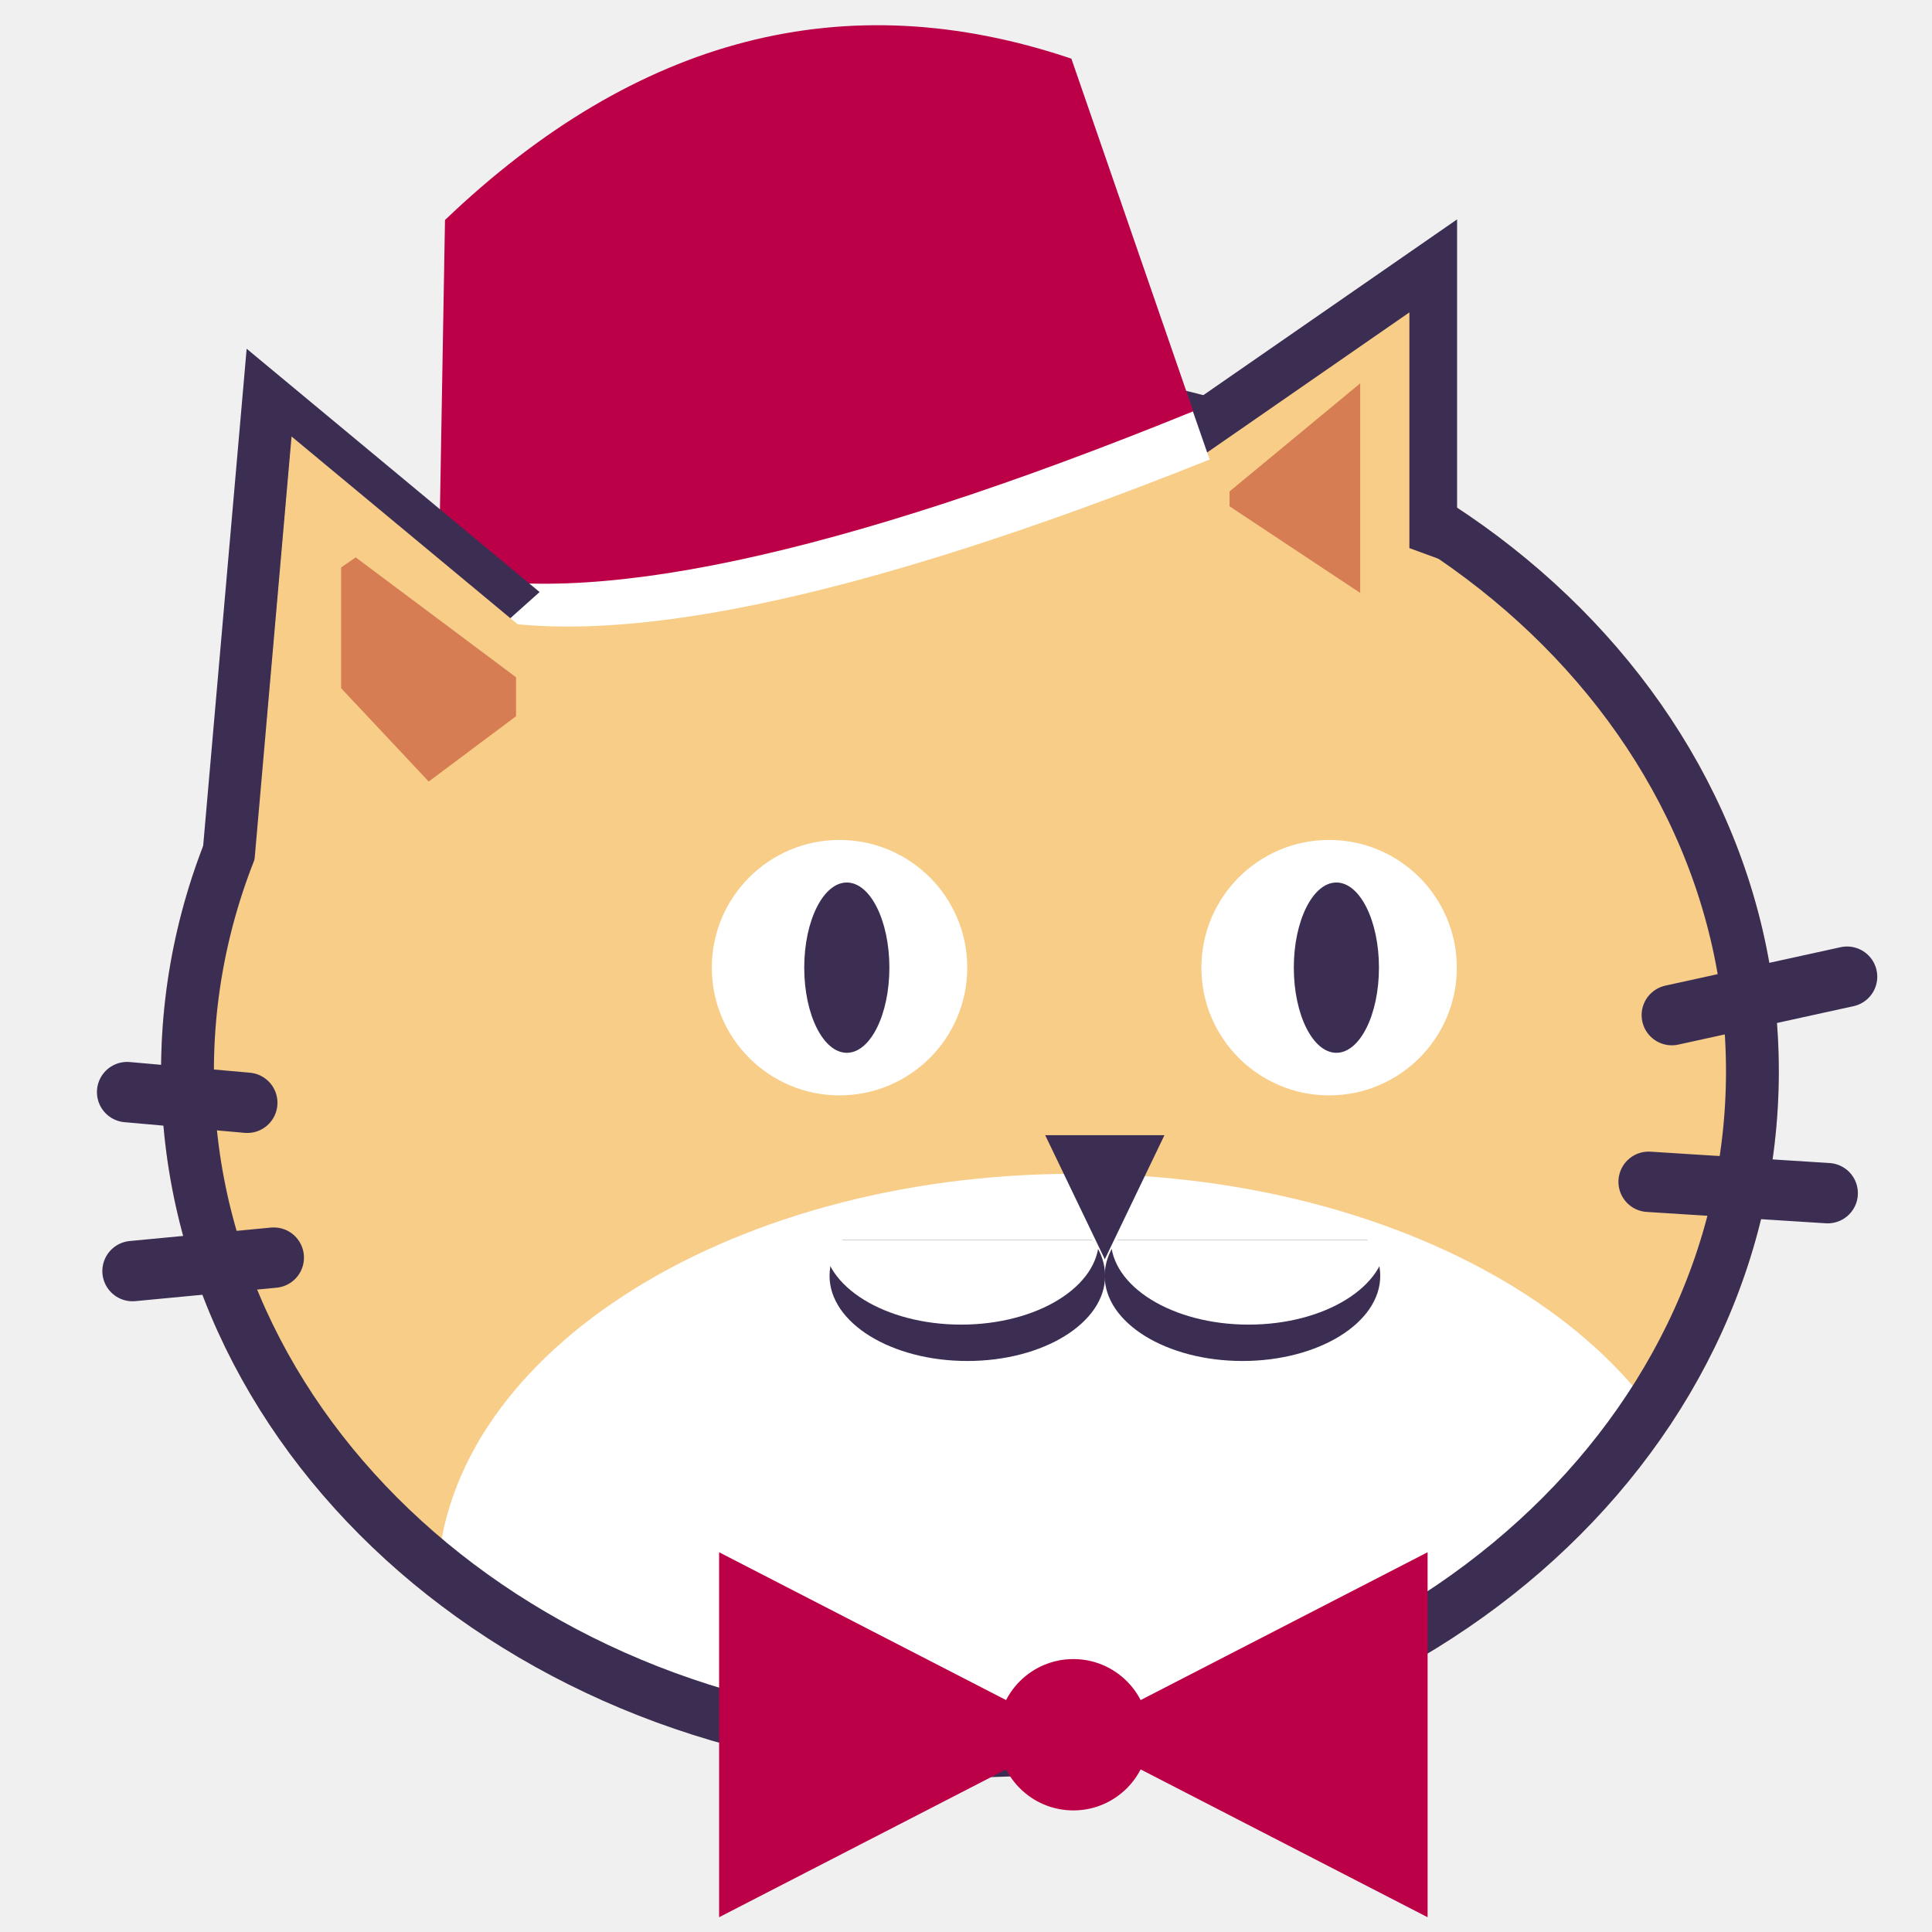
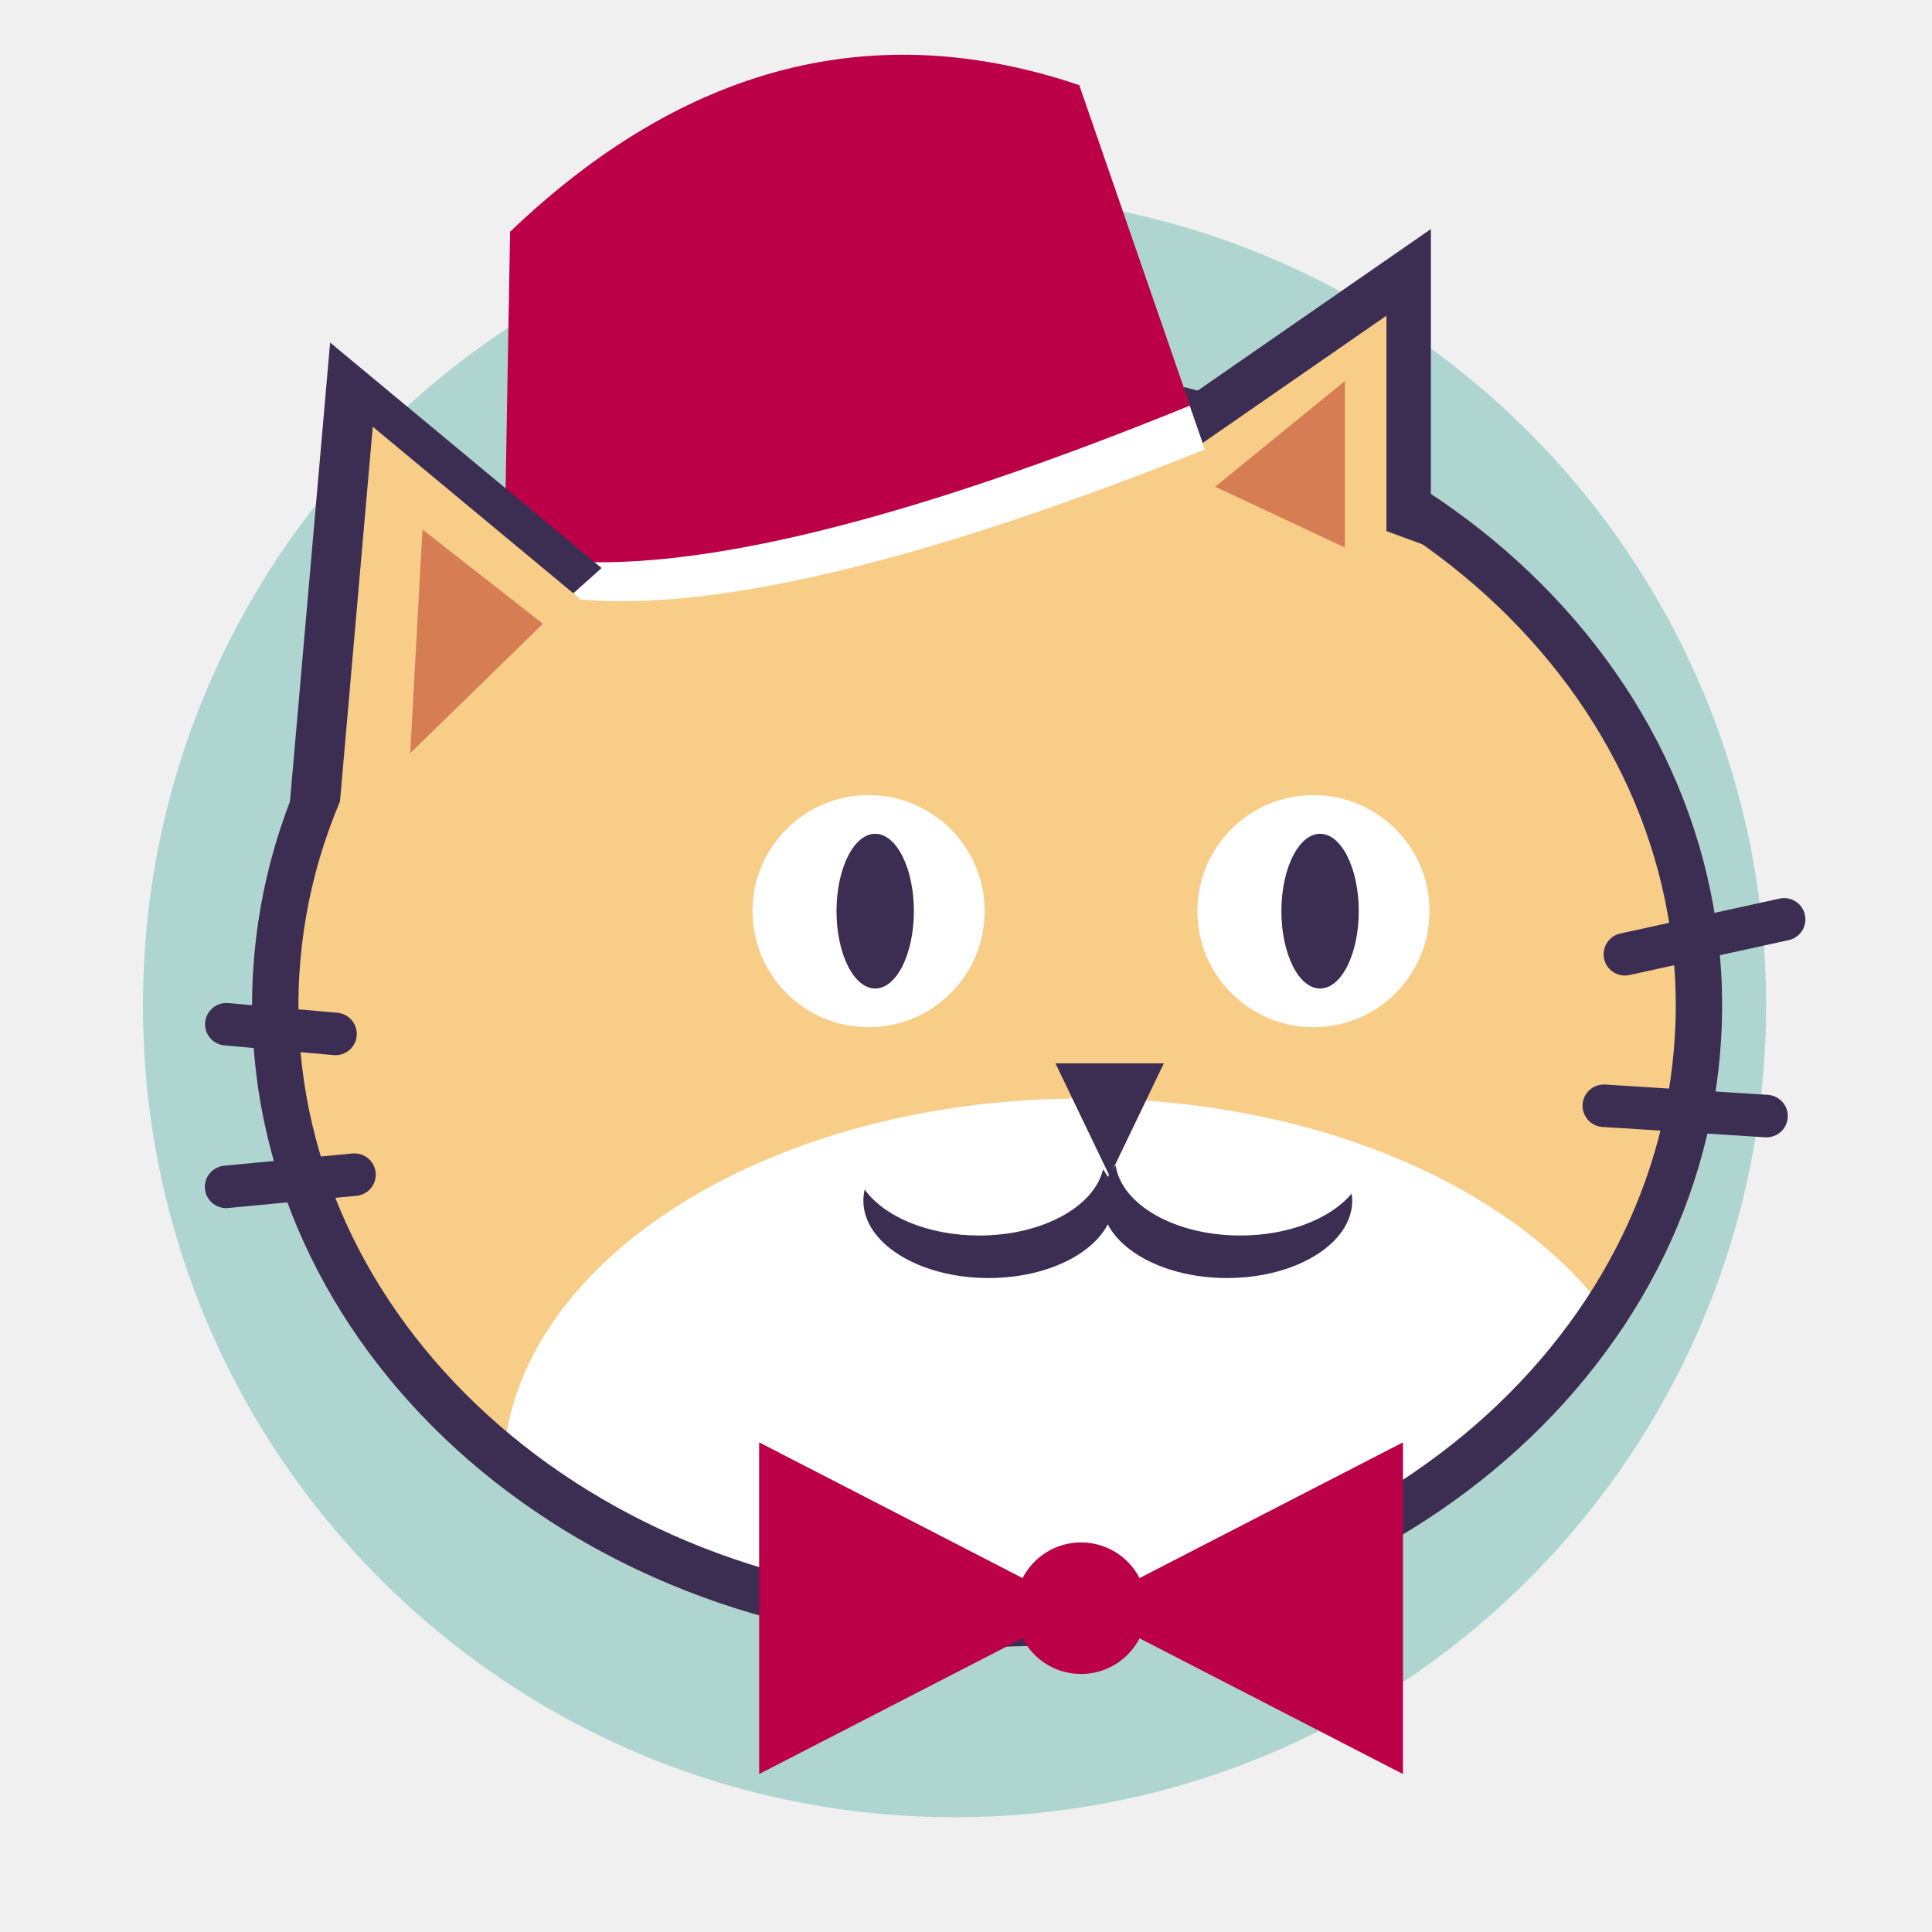
- <svg xmlns="http://www.w3.org/2000/svg" xmlns:xlink="http://www.w3.org/1999/xlink" width="256px" height="256px" viewBox="0 0 256 256" version="1.1">
+ <svg xmlns="http://www.w3.org/2000/svg" xmlns:xlink="http://www.w3.org/1999/xlink" width="500px" height="500px" viewBox="0 0 500 500" version="1.1">
  <defs>
-     <ellipse id="path-1" cx="107.279" cy="93.606" rx="107.18" ry="93.548" />
-     <rect id="path-3" x="0" y="0.548" width="42.956" height="24.837" />
-     <rect id="path-5" x="0" y="0.548" width="42.956" height="24.837" />
-     <polygon id="path-7" points="0.664 28.502 32.943 6.142 32.943 62.889" />
-     <polygon id="path-9" points="2.484 23.861 34.763 1.501 34.763 58.247" />
+     <ellipse id="path-1" cx="190.4" cy="166.133" rx="190.224" ry="166.03" />
+     <polygon id="path-3" points="0.273 50.551 57.562 10.865 57.562 111.58" />
+     <polygon id="path-5" points="4.373 42.35 61.663 2.664 61.663 103.378" />
  </defs>
-   <g id="icon-256" stroke="none" stroke-width="1" fill="none" fill-rule="evenodd">
-     <g id="head-64" transform="translate(16, 1)">
-       <g id="HEAD" transform="translate(5.244395, 47.35227)">
-         <mask id="mask-2" fill="white">
-           <use xlink:href="#path-1" />
-         </mask>
-         <use id="head" fill="#F7CD88" fill-rule="nonzero" xlink:href="#path-1" />
-         <ellipse id="Oval-4" fill="#FFFFFF" fill-rule="nonzero" mask="url(#mask-2)" cx="121.282" cy="162.18" rx="84.615" ry="55" />
-       </g>
-       <ellipse id="head" stroke="#3C2E53" stroke-width="7" fill-rule="nonzero" cx="112.523" cy="140.958" rx="103.68" ry="90.048" />
-       <g id="mouth" transform="translate(91.63341, 149.4197)">
-         <g id="Group-10" transform="translate(34.188, 13.34236)">
+   <g id="badge" stroke="none" stroke-width="1" fill="none" fill-rule="evenodd">
+     <g id="Badge-" transform="translate(37, 10.61719)">
+       <circle id="Oval-17" fill="#AFD5D0" fill-rule="nonzero" cx="210.032" cy="249.641" r="210.032" />
+       <g id="head" transform="translate(21.46872, 0.337533)">
+         <g id="HEAD" transform="translate(6.591933, 83.10038)">
+           <mask id="mask-2" fill="white">
+             <use xlink:href="#path-1" />
+           </mask>
+           <use id="head" fill="#F7CD88" fill-rule="nonzero" xlink:href="#path-1" />
+           <ellipse id="Oval-4" fill="#FFFFFF" fill-rule="nonzero" mask="url(#mask-2)" cx="215.253" cy="287.839" rx="150.177" ry="97.615" />
+         </g>
+         <ellipse id="head-border" stroke="#3C2E53" stroke-width="12" fill-rule="nonzero" cx="196.992" cy="249.233" rx="184.224" ry="160.03" />
+         <g id="mouth" transform="translate(164.2257, 264.2509)" fill="#3C2E53" fill-rule="nonzero">
+           <g id="Group-10" transform="translate(62.36794, 25.58549)">
+             <path d="M3.666,0.783 C5.175,10.976 19.045,18.959 35.932,18.959 C48.486,18.959 59.373,14.547 64.753,8.094 C64.843,8.702 64.889,9.319 64.889,9.941 C64.889,21 50.382,29.965 32.487,29.965 C14.592,29.965 0.086,21 0.086,9.941 C0.086,6.641 1.378,3.527 3.666,0.783 Z" id="Combined-Shape" />
+           </g>
+           <g id="Group-10" transform="translate(33.13708, 41.08549) scale(-1, 1) translate(-33.13708, -41.08549) translate(0.637078, 26.58549)">
+             <path d="M2.863,0.818 C5.124,10.511 18.621,17.959 34.932,17.959 C48.147,17.959 59.514,13.07 64.556,6.059 C64.776,7 64.889,7.963 64.889,8.941 C64.889,20 50.382,28.965 32.487,28.965 C14.592,28.965 0.086,20 0.086,8.941 C0.086,6.049 1.078,3.301 2.863,0.818 Z" id="Combined-Shape" />
+           </g>
+           <polygon id="Path-24" points="50.463 0 78.503 0 64.483 29.185" />
+         </g>
+         <g id="eyes" transform="translate(136.2656, 194.1685)" fill-rule="nonzero">
+           <circle id="Oval" fill="#FFFFFF" cx="30.055" cy="30.681" r="30.035" />
+           <circle id="Oval-2" fill="#FFFFFF" cx="145.191" cy="30.681" r="30.035" />
+           <ellipse id="Oval" fill="#3C2E53" cx="31.766" cy="30.681" rx="10.012" ry="20.024" />
+           <ellipse id="Oval-2" fill="#3C2E53" cx="146.902" cy="30.681" rx="10.012" ry="20.024" />
+         </g>
+         <g id="r-ear-fill" transform="translate(242.774, 59.88153)">
+           <polygon id="Path-18" stroke="#3C2E53" stroke-width="13" fill-rule="nonzero" points="5.279 40.539 62.568 0.854 62.568 61.521" />
          <mask id="mask-4" fill="white">
            <use xlink:href="#path-3" />
          </mask>
-           <g id="Rectangle-5" fill-rule="nonzero" />
-           <ellipse id="Oval-10" fill="#3C2E53" fill-rule="nonzero" mask="url(#mask-4)" cx="22.812" cy="5.294" rx="18.256" ry="11.282" />
-           <ellipse id="Oval-10" fill="#FFFFFF" fill-rule="nonzero" mask="url(#mask-4)" cx="23.626" cy="0.474" rx="18.256" ry="11.282" />
+           <use id="Path-18" fill="#F7CD88" fill-rule="nonzero" xlink:href="#path-3" />
        </g>
-         <g id="Group-10" transform="translate(21.85467, 26.34236) scale(-1, 1) translate(-21.85467, -26.34236) translate(0.354674, 13.34236)">
+         <g id="hat" transform="translate(71.24017, 0.716174)" fill-rule="nonzero">
+           <path d="M182.568,103.113 L150.819,16.581 C99.352,1.45 51.405,15.872 6.976,59.847 C6.976,77.904 6.976,77.904 6.976,142.55 C41.337,151.017 99.868,137.871 182.568,103.113 Z" id="Path-14" fill="#FFFFFF" transform="translate(94.77233, 77.90433) rotate(1) translate(-94.77233, -77.90433) " />
+           <path d="M178.68,91.753 L148.581,9.339 C95.261,-7.632 46.387,5.87 1.958,49.845 C1.958,67.902 1.958,67.902 1.958,132.548 C36.318,141.015 95.226,127.416 178.68,91.753 Z" id="Path-14" fill="#BB0048" transform="translate(90.31906, 68.61762) rotate(1) translate(-90.31906, -68.61762) " />
+         </g>
+         <g id="l-ear" transform="translate(29.13161, 99.12393)">
+           <path d="M-4.598,34.368 L54.073,-6.275 L54.073,96.87 L-4.598,34.368 Z" id="Path-18" stroke="#3C2E53" stroke-width="13" stroke-linecap="square" fill-rule="nonzero" transform="translate(26.43774, 43.29196) scale(-1, 1) rotate(-5) translate(-26.43774, -43.29196) " />
          <mask id="mask-6" fill="white">
            <use xlink:href="#path-5" />
          </mask>
-           <g id="Rectangle-5" fill-rule="nonzero" />
-           <ellipse id="Oval-10" fill="#3C2E53" fill-rule="nonzero" mask="url(#mask-6)" cx="22.812" cy="5.294" rx="18.256" ry="11.282" />
-           <ellipse id="Oval-10" fill="#FFFFFF" fill-rule="nonzero" mask="url(#mask-6)" cx="23.626" cy="0.474" rx="18.256" ry="11.282" />
+           <use id="Path-18" fill="#F7CD88" fill-rule="nonzero" transform="translate(33.01797, 53.02135) scale(-1, 1) rotate(-5) translate(-33.01797, -53.02135) " xlink:href="#path-5" />
        </g>
-         <polygon id="Path-24" fill="#3C2E53" fill-rule="nonzero" points="30.861 0 46.66 0 38.76 16.444" />
-       </g>
-       <g id="eyes" transform="translate(77.75727, 109.9325)" fill-rule="nonzero">
-         <circle id="Oval" fill="#FFFFFF" cx="17.485" cy="17.287" r="16.923" />
-         <circle id="Oval-2" fill="#FFFFFF" cx="82.357" cy="17.287" r="16.923" />
-         <ellipse id="Oval" fill="#3C2E53" cx="18.449" cy="17.287" rx="5.641" ry="11.282" />
-         <ellipse id="Oval-2" fill="#3C2E53" cx="83.321" cy="17.287" rx="5.641" ry="11.282" />
-       </g>
-       <g id="r-ear-fill" transform="translate(137.8086, 34.2497)">
-         <polygon id="Path-18" stroke="#3C2E53" stroke-width="7" fill-rule="nonzero" points="3.484 22.861 35.763 0.501 35.763 34.683" />
-         <mask id="mask-8" fill="white">
-           <use xlink:href="#path-7" />
-         </mask>
-         <use id="Path-18" fill="#F7CD88" fill-rule="nonzero" xlink:href="#path-7" />
-         <polyline id="Path-12" fill="#D67D54" fill-rule="nonzero" mask="url(#mask-8)" points="9.111 29.872 26.423 15.548 26.423 43.314 9.111 31.837" />
-       </g>
-       <g id="hat" transform="translate(41.15969, 0.403521)" fill-rule="nonzero">
-         <path d="M103.376,58.628 L85.487,9.873 C56.489,1.347 29.474,9.473 4.441,34.25 C4.441,44.425 4.441,44.425 4.441,80.849 C23.801,85.619 56.779,78.212 103.376,58.628 Z" id="Path-14" fill="#FFFFFF" transform="translate(53.90855, 44.42461) rotate(1) translate(-53.90855, -44.42461) " />
-         <path d="M101.186,52.228 L84.226,5.792 C54.184,-3.77 26.646,3.838 1.613,28.615 C1.613,38.789 1.613,38.789 1.613,75.213 C20.973,79.984 54.164,72.322 101.186,52.228 Z" id="Path-14" fill="#BB0048" transform="translate(51.39941, 39.19212) rotate(1) translate(-51.39941, -39.19212) " />
-       </g>
-       <g id="l-ear" transform="translate(17.6143, 56.63434)">
-         <path d="M-2.323,19.391 L30.325,-3.225 L30.325,54.17 L-2.323,19.391 Z" id="Path-18" stroke="#3C2E53" stroke-width="7" stroke-linecap="square" fill-rule="nonzero" transform="translate(14.91623, 24.3924) scale(-1, 1) rotate(-5) translate(-14.91623, -24.3924) " />
-         <mask id="mask-10" fill="white">
-           <use xlink:href="#path-9" />
-         </mask>
-         <use id="Path-18" fill="#F7CD88" fill-rule="nonzero" transform="translate(18.62379, 29.87432) scale(-1, 1) rotate(-5) translate(-18.62379, -29.87432) " xlink:href="#path-9" />
-         <polygon id="Path-10" fill="#D67D54" fill-rule="nonzero" mask="url(#mask-10)" points="11.583 14.774 11.583 54.603 38.22 34.688" />
-       </g>
-       <g id="bow-1" transform="translate(78.67694, 204.4391)" fill="#BB0048" fill-rule="nonzero">
-         <polygon id="Path-3" points="0.608 0.242 0.608 48.604 94.487 0.242 94.487 48.604" />
-         <circle id="Oval" stroke="#BB0048" cx="47.548" cy="24.423" r="9.527" />
-       </g>
-       <g id="whiskers" transform="translate(0, 127.9232)" fill-rule="nonzero" stroke="#3C2E53" stroke-linecap="round" stroke-width="8">
-         <path d="M205.524,5.585 L228.747,0.493" id="Path-26" />
-         <path d="M202.451,27.671 L226.179,29.177" id="Path-26" />
-         <path d="M20.277,37.72 L1.561,39.501" id="Path-26" />
-         <path d="M16.764,17.2 L0.845,15.787" id="Path-27" />
+         <g id="bow-1" transform="translate(137.8263, 361.936)" fill="#BB0048" fill-rule="nonzero">
+           <polygon id="Path-3" points="0.173 0.394 0.173 86.228 166.792 0.394 166.792 86.228" />
+           <circle id="Oval" stroke="#BB0048" cx="83.483" cy="43.311" r="16.521" />
+         </g>
+         <g id="whiskers" transform="translate(0, 226.1703)" fill-rule="nonzero" stroke="#3C2E53" stroke-linecap="round" stroke-width="11">
+           <path d="M362.05,9.841 L403.268,0.803" id="Path-26" />
+           <path d="M356.597,49.039 L398.709,51.712" id="Path-26" />
+           <path d="M33.273,66.875 L0.055,70.035" id="Path-26" />
+           <path d="M28.361,30.454 L0.107,27.947" id="Path-27" />
+         </g>
      </g>
    </g>
+     <polygon id="Path-41" fill="#D67D54" fill-rule="nonzero" points="140.502 161.43 109.334 137.045 106.16 194.928" />
+     <polygon id="Path-42" fill="#D67D54" fill-rule="nonzero" points="314.5 125.953 348.041 141.693 348.041 98.621" />
  </g>
</svg>
